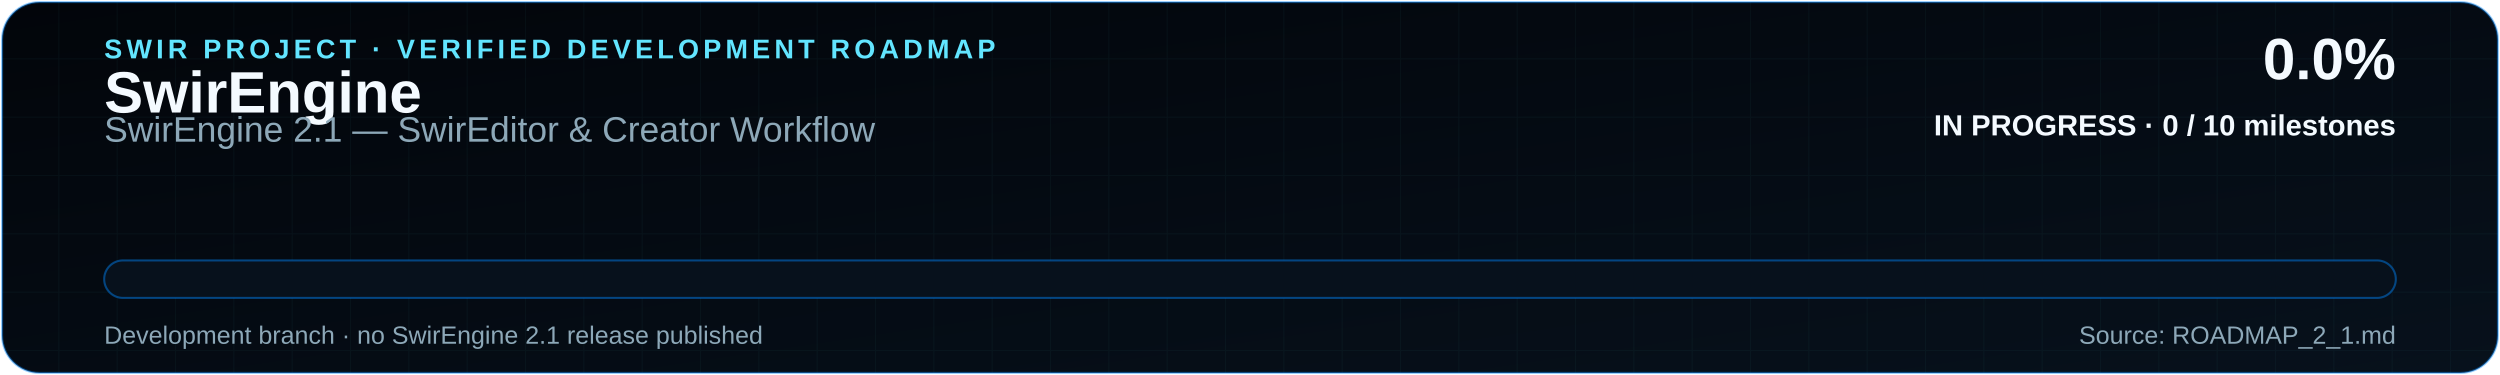
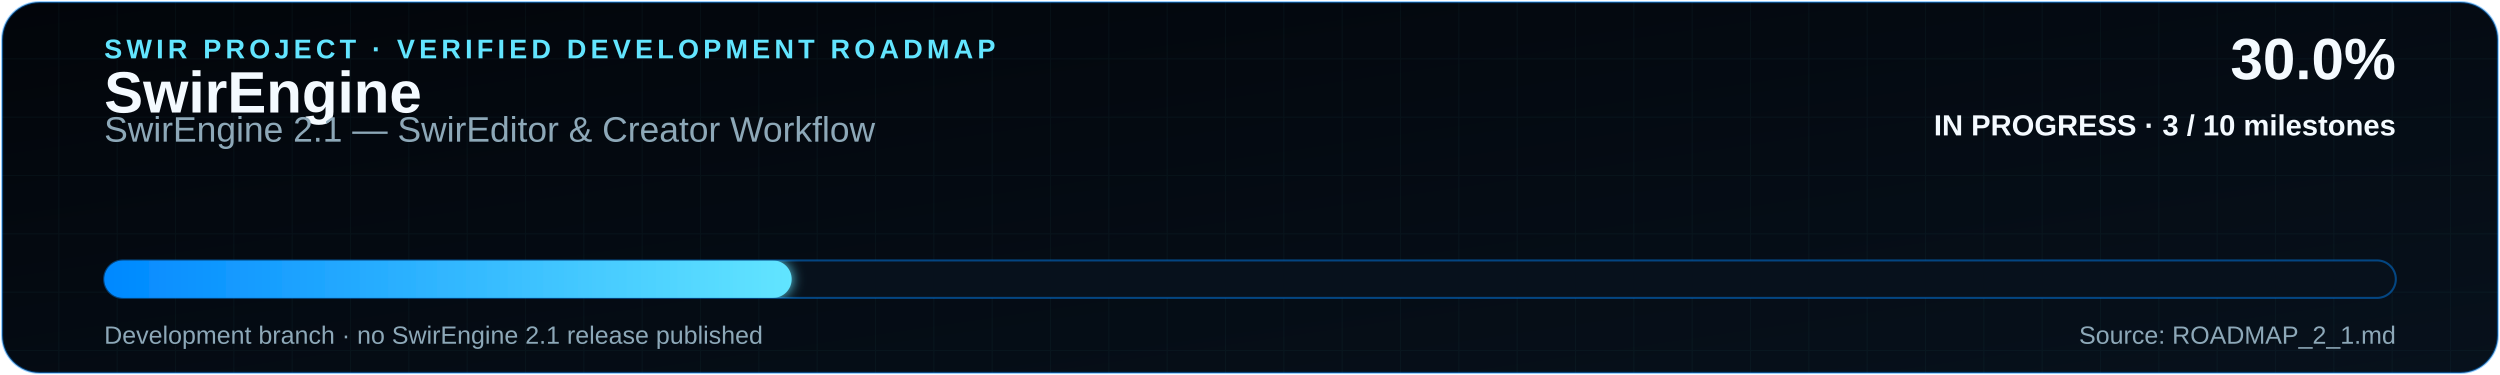
<svg xmlns="http://www.w3.org/2000/svg" width="1200" height="180" viewBox="0 0 1200 180" role="img" aria-labelledby="title desc">
  <defs>
    <linearGradient id="panel" x1="0" y1="0" x2="1" y2="1">
      <stop offset="0" stop-color="#02050A" />
      <stop offset="1" stop-color="#07111C" />
    </linearGradient>
    <linearGradient id="progressGradient" x1="0" y1="0" x2="1" y2="0">
      <stop offset="0" stop-color="#0088FF" />
      <stop offset="1" stop-color="#62E5FF" />
    </linearGradient>
    <filter id="softGlow" x="-10%" y="-80%" width="120%" height="260%">
      <feGaussianBlur stdDeviation="3" result="blur" />
      <feMerge>
        <feMergeNode in="blur" />
        <feMergeNode in="SourceGraphic" />
      </feMerge>
    </filter>
    <pattern id="grid" width="28" height="28" patternUnits="userSpaceOnUse">
      <path d="M 28 0 L 0 0 0 28" fill="none" stroke="#62E5FF" stroke-opacity="0.035" stroke-width="1" />
    </pattern>
    <clipPath id="trackClip">
      <rect x="50" y="125" width="1100" height="18" rx="9" />
    </clipPath>
    <style>
      text { font-family: "Segoe UI", Arial, sans-serif; }
      .label { fill:#62E5FF;font-size:13px;font-weight:700;letter-spacing:2px; }
      .project { fill:#F4FAFF;font-size:28px;font-weight:700; }
      .scope { fill:#8DA8B8;font-size:17px; }
      .meta { fill:#F4FAFF;font-size:14px;font-weight:600; }
      .release { fill:#8DA8B8;font-size:12px; }
    </style>
  </defs>
  <rect x="1" y="1" width="1198" height="178" rx="18" fill="url(#panel)" stroke="#0088FF" stroke-opacity="0.42" />
  <rect x="1" y="1" width="1198" height="178" rx="18" fill="url(#grid)" />
  <text x="50" y="28" class="label">SWIR PROJECT · VERIFIED DEVELOPMENT ROADMAP</text>
  <text x="50" y="54" class="project">SwirEngine</text>
  <text x="50" y="68" class="scope">SwirEngine 2.1 — SwirEditor &amp; Creator Workflow</text>
-   <text x="1150" y="38" text-anchor="end" class="project">0.0%</text>
-   <text x="1150" y="65" text-anchor="end" class="meta">IN PROGRESS · 0 / 10 milestones</text>
+   <text x="1150" y="38" text-anchor="end" class="project">30.0%</text>
+   <text x="1150" y="65" text-anchor="end" class="meta">IN PROGRESS · 3 / 10 milestones</text>
  <rect x="50" y="125" width="1100" height="18" rx="9" fill="#07111C" stroke="#0088FF" stroke-opacity="0.45" />
+   <rect x="50" y="125" width="330" height="18" rx="9" fill="url(#progressGradient)" filter="url(#softGlow)" clip-path="url(#trackClip)" />
  <text x="50" y="165" class="release">Development branch · no SwirEngine 2.1 release published</text>
  <text x="1150" y="165" text-anchor="end" class="release">Source: ROADMAP_2_1.md</text>
</svg>
